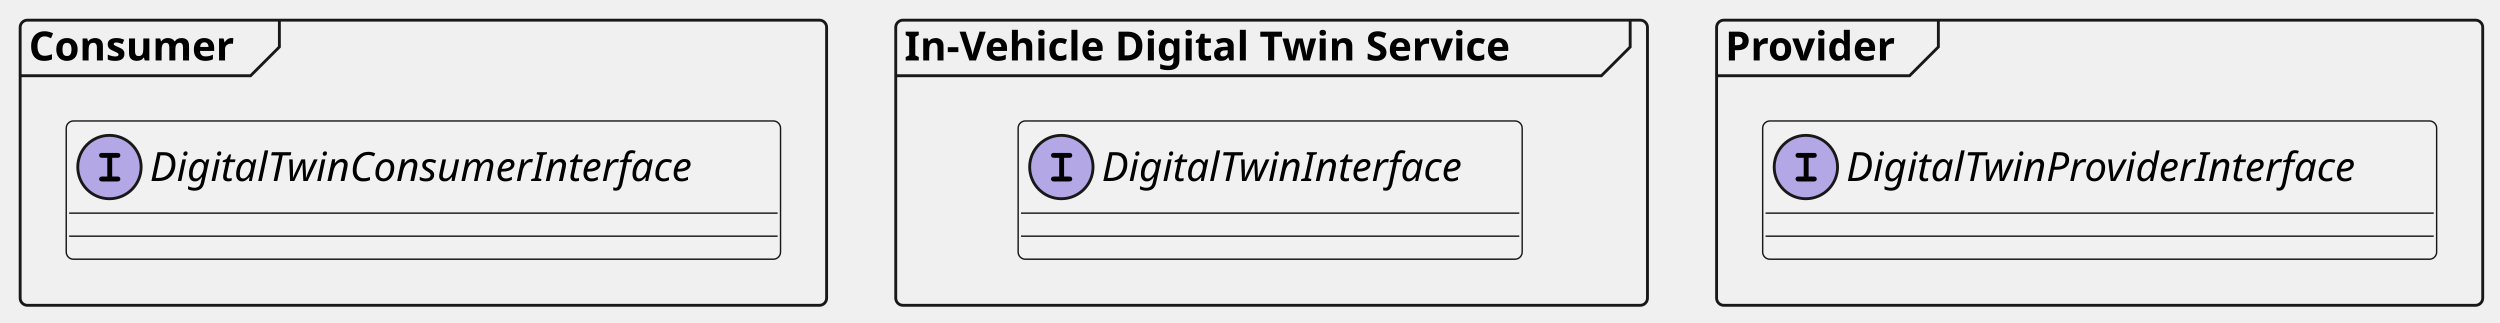
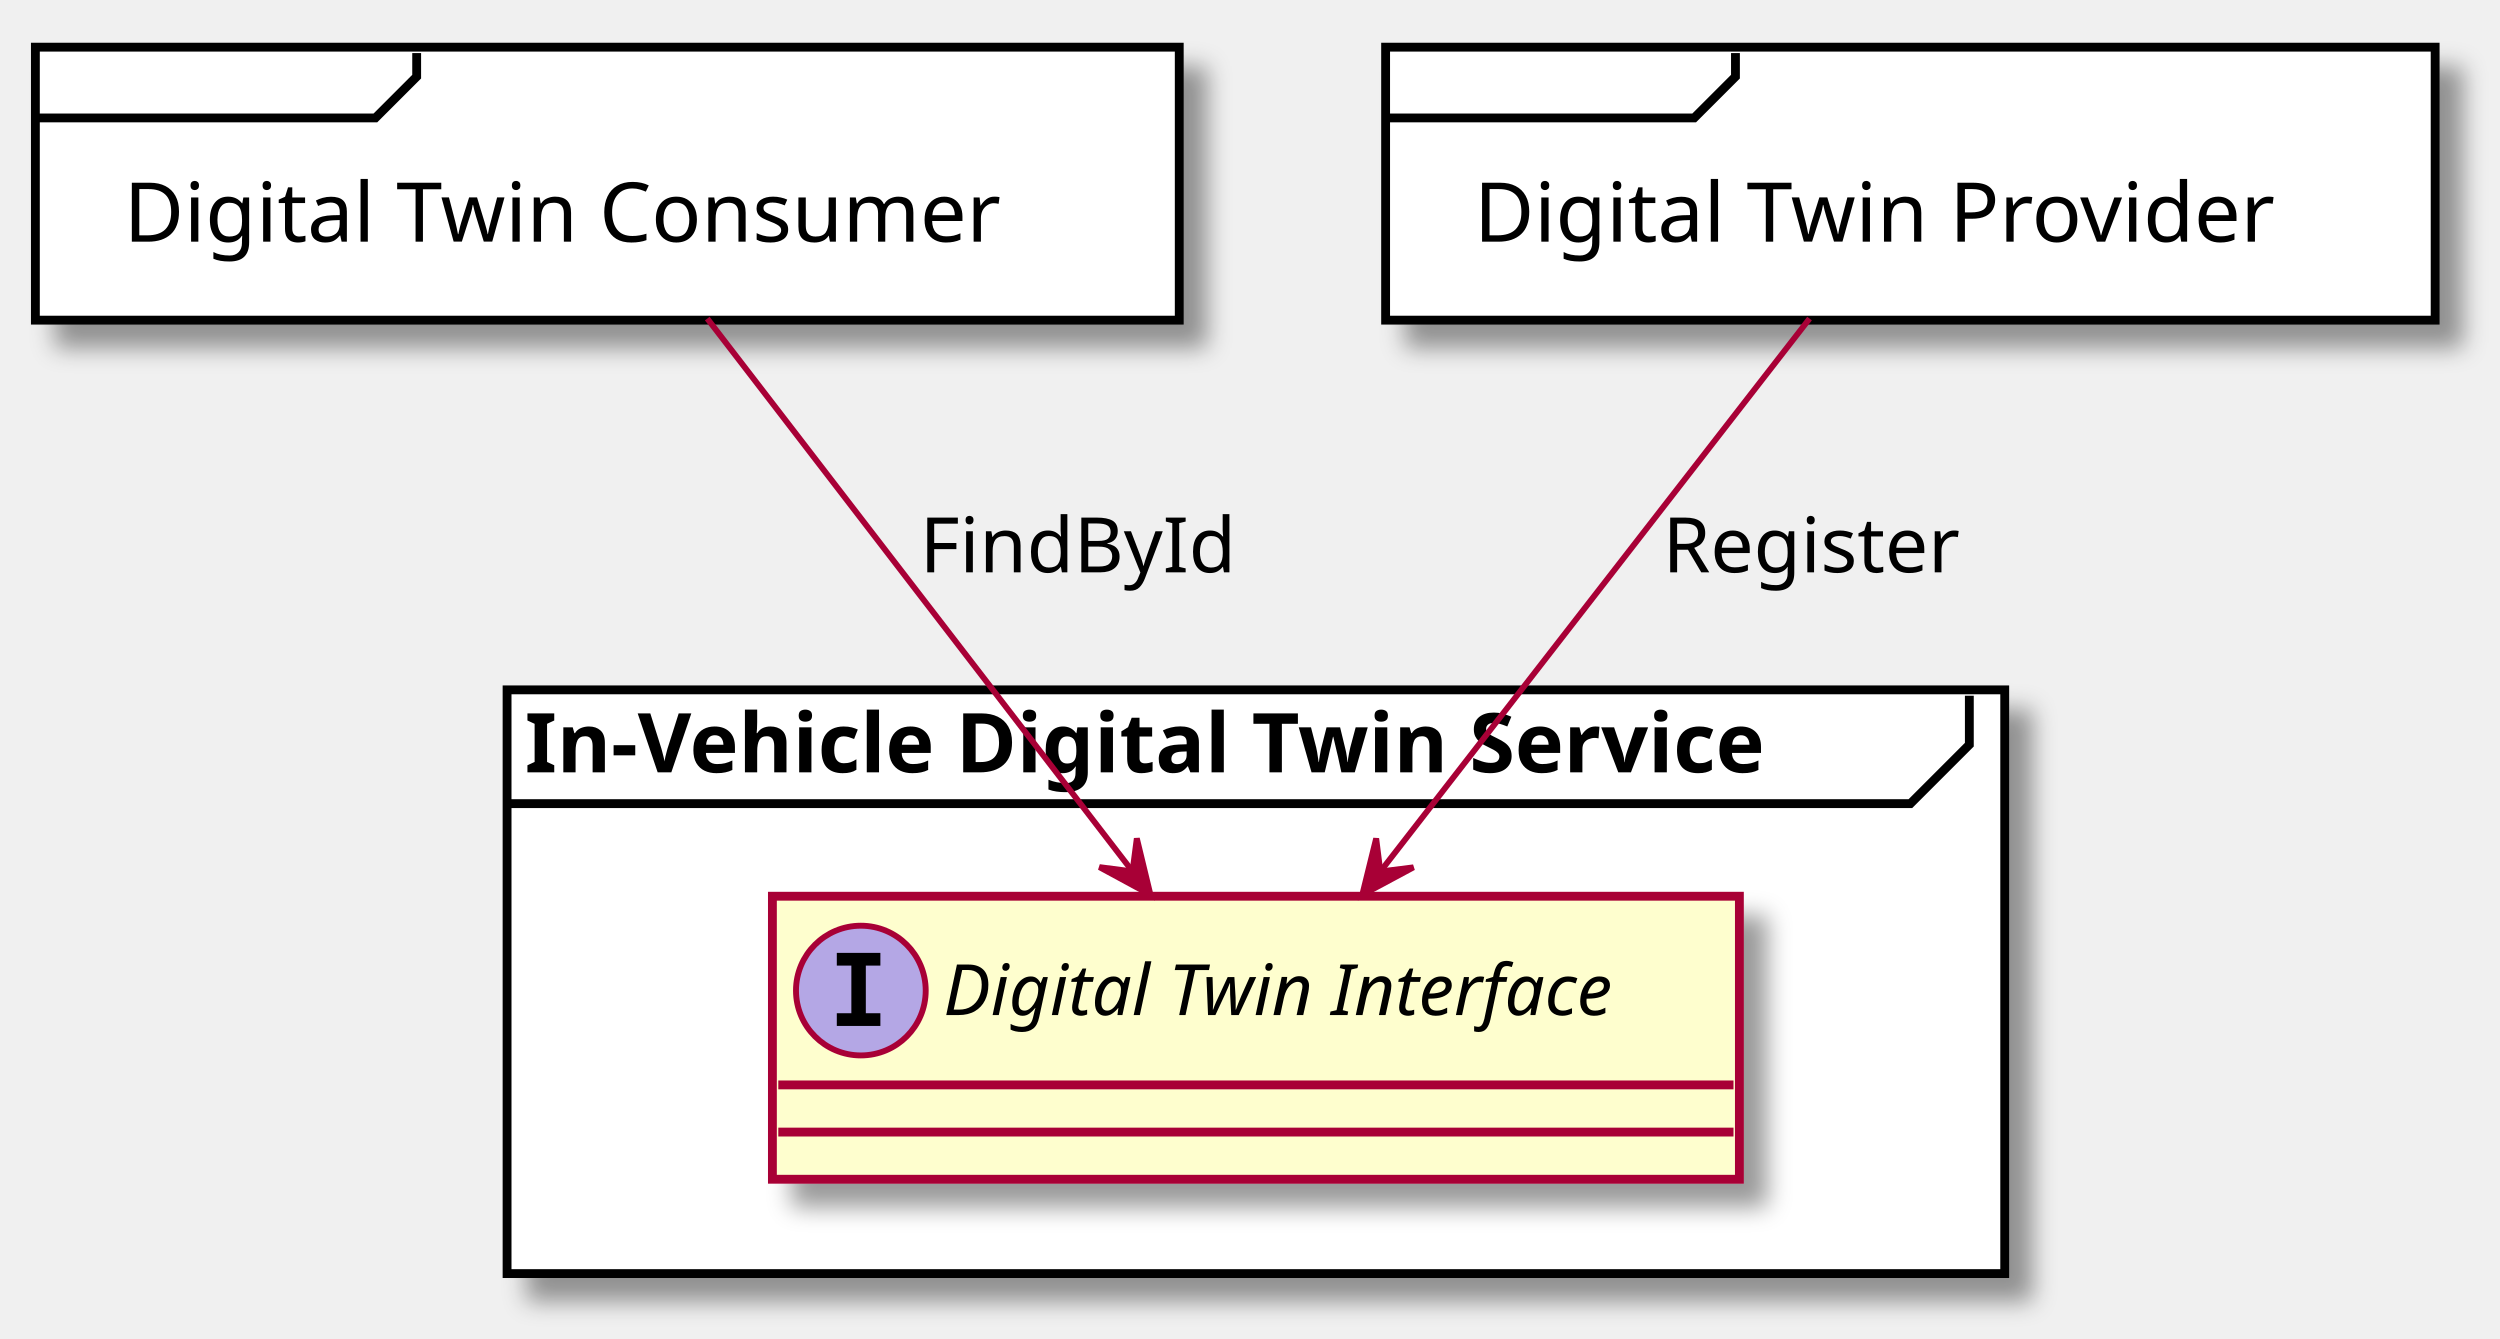
- <svg xmlns="http://www.w3.org/2000/svg" contentStyleType="text/css" height="112px" preserveAspectRatio="none" style="width:868px;height:112px;background:#FFFFFF;" version="1.1" viewBox="0 0 868 112" width="868px" zoomAndPan="magnify">
-   <defs />
+ <svg xmlns="http://www.w3.org/2000/svg" contentScriptType="application/ecmascript" contentStyleType="text/css" height="227px" preserveAspectRatio="none" style="width:424px;height:227px;" version="1.1" viewBox="0 0 424 227" width="424px" zoomAndPan="magnify">
+   <defs>
+     <filter height="300%" id="fkqicy8ijpddh" width="300%" x="-1" y="-1">
+       <feGaussianBlur result="blurOut" stdDeviation="2.0" />
+       <feColorMatrix in="blurOut" result="blurOut2" type="matrix" values="0 0 0 0 0 0 0 0 0 0 0 0 0 0 0 0 0 0 .4 0" />
+       <feOffset dx="4.0" dy="4.0" in="blurOut2" result="blurOut3" />
+       <feBlend in="SourceGraphic" in2="blurOut3" mode="normal" />
+     </filter>
+   </defs>
  <g>
-     <g id="cluster_Consumer">
-       <rect fill="none" height="99" rx="2.5" ry="2.5" style="stroke:#181818;stroke-width:1.0;" width="280" x="7" y="7" />
-       <path d="M97,7 L97,16.297 L87,26.297 L7,26.297 " fill="none" style="stroke:#181818;stroke-width:1.0;" />
-       <text fill="#000000" font-family="sans-serif" font-size="14" font-weight="bold" lengthAdjust="spacing" textLength="80" x="10" y="20.995">Consumer</text>
-     </g>
-     <g id="cluster_In-Vehicle Digital Twin Service">
-       <rect fill="none" height="99" rx="2.5" ry="2.5" style="stroke:#181818;stroke-width:1.0;" width="261" x="311" y="7" />
-       <path d="M566,7 L566,16.297 L556,26.297 L311,26.297 " fill="none" style="stroke:#181818;stroke-width:1.0;" />
-       <text fill="#000000" font-family="sans-serif" font-size="14" font-weight="bold" lengthAdjust="spacing" textLength="245" x="314" y="20.995">In-Vehicle Digital Twin Service</text>
-     </g>
-     <g id="cluster_Provider">
-       <rect fill="none" height="99" rx="2.5" ry="2.5" style="stroke:#181818;stroke-width:1.0;" width="266" x="596" y="7" />
-       <path d="M673,7 L673,16.297 L663,26.297 L596,26.297 " fill="none" style="stroke:#181818;stroke-width:1.0;" />
-       <text fill="#000000" font-family="sans-serif" font-size="14" font-weight="bold" lengthAdjust="spacing" textLength="67" x="599" y="20.995">Provider</text>
-     </g>
-     <g id="elem_DigitalTwinConsumerInterface">
-       <rect codeLine="2" fill="#F1F1F1" height="48" id="DigitalTwinConsumerInterface" rx="2.5" ry="2.5" style="stroke:#181818;stroke-width:0.5;" width="248" x="23" y="42" />
-       <ellipse cx="38" cy="58" fill="#B4A7E5" rx="11" ry="11" style="stroke:#181818;stroke-width:1.0;" />
-       <path d="M38.953,54.781 L40.672,54.781 C41.062,54.781 41.25,54.75 41.375,54.672 C41.641,54.516 41.781,54.234 41.781,53.938 C41.781,53.672 41.672,53.406 41.438,53.234 C41.266,53.125 41.125,53.094 40.672,53.094 L35.531,53.094 C35.094,53.094 34.969,53.109 34.812,53.203 C34.562,53.359 34.406,53.656 34.406,53.938 C34.406,54.219 34.547,54.469 34.766,54.641 C34.922,54.75 35.109,54.781 35.531,54.781 L37.25,54.781 L37.25,61.297 L35.531,61.297 C35.094,61.297 34.969,61.312 34.812,61.422 C34.562,61.578 34.406,61.859 34.406,62.156 C34.406,62.406 34.547,62.672 34.766,62.828 C34.922,62.953 35.125,63 35.531,63 L40.672,63 C41.422,63 41.781,62.719 41.781,62.156 C41.781,61.875 41.672,61.625 41.438,61.453 C41.266,61.328 41.125,61.297 40.672,61.297 L38.953,61.297 L38.953,54.781 Z " fill="#000000" />
-       <text fill="#000000" font-family="sans-serif" font-size="14" font-style="italic" lengthAdjust="spacing" textLength="216" x="52" y="62.847">DigitalTwinConsumerInterface</text>
-       <line style="stroke:#181818;stroke-width:0.5;" x1="24" x2="270" y1="74" y2="74" />
-       <line style="stroke:#181818;stroke-width:0.5;" x1="24" x2="270" y1="82" y2="82" />
-     </g>
-     <g id="elem_DigitalTwinInterface">
-       <rect codeLine="6" fill="#F1F1F1" height="48" id="DigitalTwinInterface" rx="2.5" ry="2.5" style="stroke:#181818;stroke-width:0.5;" width="175" x="353.5" y="42" />
-       <ellipse cx="368.5" cy="58" fill="#B4A7E5" rx="11" ry="11" style="stroke:#181818;stroke-width:1.0;" />
-       <path d="M369.453,54.781 L371.172,54.781 C371.562,54.781 371.75,54.75 371.875,54.672 C372.141,54.516 372.281,54.234 372.281,53.938 C372.281,53.672 372.172,53.406 371.938,53.234 C371.766,53.125 371.625,53.094 371.172,53.094 L366.031,53.094 C365.594,53.094 365.469,53.109 365.312,53.203 C365.062,53.359 364.906,53.656 364.906,53.938 C364.906,54.219 365.047,54.469 365.266,54.641 C365.422,54.75 365.609,54.781 366.031,54.781 L367.75,54.781 L367.75,61.297 L366.031,61.297 C365.594,61.297 365.469,61.312 365.312,61.422 C365.062,61.578 364.906,61.859 364.906,62.156 C364.906,62.406 365.047,62.672 365.266,62.828 C365.422,62.953 365.625,63 366.031,63 L371.172,63 C371.922,63 372.281,62.719 372.281,62.156 C372.281,61.875 372.172,61.625 371.938,61.453 C371.766,61.328 371.625,61.297 371.172,61.297 L369.453,61.297 L369.453,54.781 Z " fill="#000000" />
-       <text fill="#000000" font-family="sans-serif" font-size="14" font-style="italic" lengthAdjust="spacing" textLength="143" x="382.5" y="62.847">DigitalTwinInterface</text>
-       <line style="stroke:#181818;stroke-width:0.5;" x1="354.5" x2="527.5" y1="74" y2="74" />
-       <line style="stroke:#181818;stroke-width:0.5;" x1="354.5" x2="527.5" y1="82" y2="82" />
-     </g>
-     <g id="elem_DigitalTwinProviderInterface">
-       <rect codeLine="10" fill="#F1F1F1" height="48" id="DigitalTwinProviderInterface" rx="2.5" ry="2.5" style="stroke:#181818;stroke-width:0.5;" width="234" x="612" y="42" />
-       <ellipse cx="627" cy="58" fill="#B4A7E5" rx="11" ry="11" style="stroke:#181818;stroke-width:1.0;" />
-       <path d="M627.953,54.781 L629.672,54.781 C630.062,54.781 630.25,54.75 630.375,54.672 C630.641,54.516 630.781,54.234 630.781,53.938 C630.781,53.672 630.672,53.406 630.438,53.234 C630.266,53.125 630.125,53.094 629.672,53.094 L624.531,53.094 C624.094,53.094 623.969,53.109 623.812,53.203 C623.562,53.359 623.406,53.656 623.406,53.938 C623.406,54.219 623.547,54.469 623.766,54.641 C623.922,54.75 624.109,54.781 624.531,54.781 L626.25,54.781 L626.25,61.297 L624.531,61.297 C624.094,61.297 623.969,61.312 623.812,61.422 C623.562,61.578 623.406,61.859 623.406,62.156 C623.406,62.406 623.547,62.672 623.766,62.828 C623.922,62.953 624.125,63 624.531,63 L629.672,63 C630.422,63 630.781,62.719 630.781,62.156 C630.781,61.875 630.672,61.625 630.438,61.453 C630.266,61.328 630.125,61.297 629.672,61.297 L627.953,61.297 L627.953,54.781 Z " fill="#000000" />
-       <text fill="#000000" font-family="sans-serif" font-size="14" font-style="italic" lengthAdjust="spacing" textLength="202" x="641" y="62.847">DigitalTwinProviderInterface</text>
-       <line style="stroke:#181818;stroke-width:0.5;" x1="613" x2="845" y1="74" y2="74" />
-       <line style="stroke:#181818;stroke-width:0.5;" x1="613" x2="845" y1="82" y2="82" />
-     </g>
+     <rect fill="#FFFFFF" filter="url(#fkqicy8ijpddh)" height="99" style="stroke: #000000; stroke-width: 1.5;" width="254" x="86" y="117" />
+     <path d="M334,118 L334,126.297 L324,136.297 L86,136.297 " fill="none" style="stroke: #000000; stroke-width: 1.5;" />
+     <text fill="#000000" font-family="sans-serif" font-size="14" font-weight="bold" lengthAdjust="spacingAndGlyphs" textLength="238" x="89" y="130.995">In-Vehicle Digital Twin Service</text>
+     <rect fill="#FFFFFF" filter="url(#fkqicy8ijpddh)" height="46.297" style="stroke: #000000; stroke-width: 1.5;" width="194" x="6" y="8" />
+     <path d="M70.667,9 L70.667,13 L63.667,20 L6,20 " fill="none" style="stroke: #000000; stroke-width: 1.5;" />
+     <text fill="#000000" font-family="sans-serif" font-size="14" lengthAdjust="spacingAndGlyphs" textLength="154" x="21" y="40.995">Digital Twin Consumer</text>
+     <rect fill="#FEFECE" filter="url(#fkqicy8ijpddh)" height="48" id="Digital Twin Interface" style="stroke: #A80036; stroke-width: 1.5;" width="164" x="131" y="152" />
+     <ellipse cx="146" cy="168" fill="#B4A7E5" rx="11" ry="11" style="stroke: #A80036; stroke-width: 1.0;" />
+     <path d="M141.922,163.766 L141.922,161.609 L149.312,161.609 L149.312,163.766 L146.844,163.766 L146.844,171.844 L149.312,171.844 L149.312,174 L141.922,174 L141.922,171.844 L144.391,171.844 L144.391,163.766 L141.922,163.766 Z " />
+     <text fill="#000000" font-family="sans-serif" font-size="12" font-style="italic" lengthAdjust="spacingAndGlyphs" textLength="132" x="160" y="172.154">Digital Twin Interface</text>
+     <line style="stroke: #A80036; stroke-width: 1.5;" x1="132" x2="294" y1="184" y2="184" />
+     <line style="stroke: #A80036; stroke-width: 1.5;" x1="132" x2="294" y1="192" y2="192" />
+     <rect fill="#FFFFFF" filter="url(#fkqicy8ijpddh)" height="46.297" style="stroke: #000000; stroke-width: 1.5;" width="178" x="235" y="8" />
+     <path d="M294.333,9 L294.333,13 L287.333,20 L235,20 " fill="none" style="stroke: #000000; stroke-width: 1.5;" />
+     <text fill="#000000" font-family="sans-serif" font-size="14" lengthAdjust="spacingAndGlyphs" textLength="138" x="250" y="40.995">Digital Twin Provider</text>
+     <path d="M306.9,54.03 C287.39,79.17 255.46,120.3 234.34,147.51 " fill="none" id="Digital Twin Provider-Digital Twin Interface" style="stroke: #A80036; stroke-width: 1.0;" />
+     <polygon fill="#A80036" points="231.04,151.76,239.718,147.103,234.106,147.81,233.399,142.198,231.04,151.76" style="stroke: #A80036; stroke-width: 1.0;" />
+     <text fill="#000000" font-family="sans-serif" font-size="13" lengthAdjust="spacingAndGlyphs" textLength="52" x="282" y="97.067">Register</text>
+     <path d="M119.95,54.03 C139.28,79.17 170.92,120.3 191.86,147.51 " fill="none" id="Digital Twin Consumer-Digital Twin Interface" style="stroke: #A80036; stroke-width: 1.0;" />
+     <polygon fill="#A80036" points="195.12,151.76,192.805,142.187,192.072,147.796,186.463,147.064,195.12,151.76" style="stroke: #A80036; stroke-width: 1.0;" />
+     <text fill="#000000" font-family="sans-serif" font-size="13" lengthAdjust="spacingAndGlyphs" textLength="53" x="156" y="97.067">FindById</text>
  </g>
</svg>
